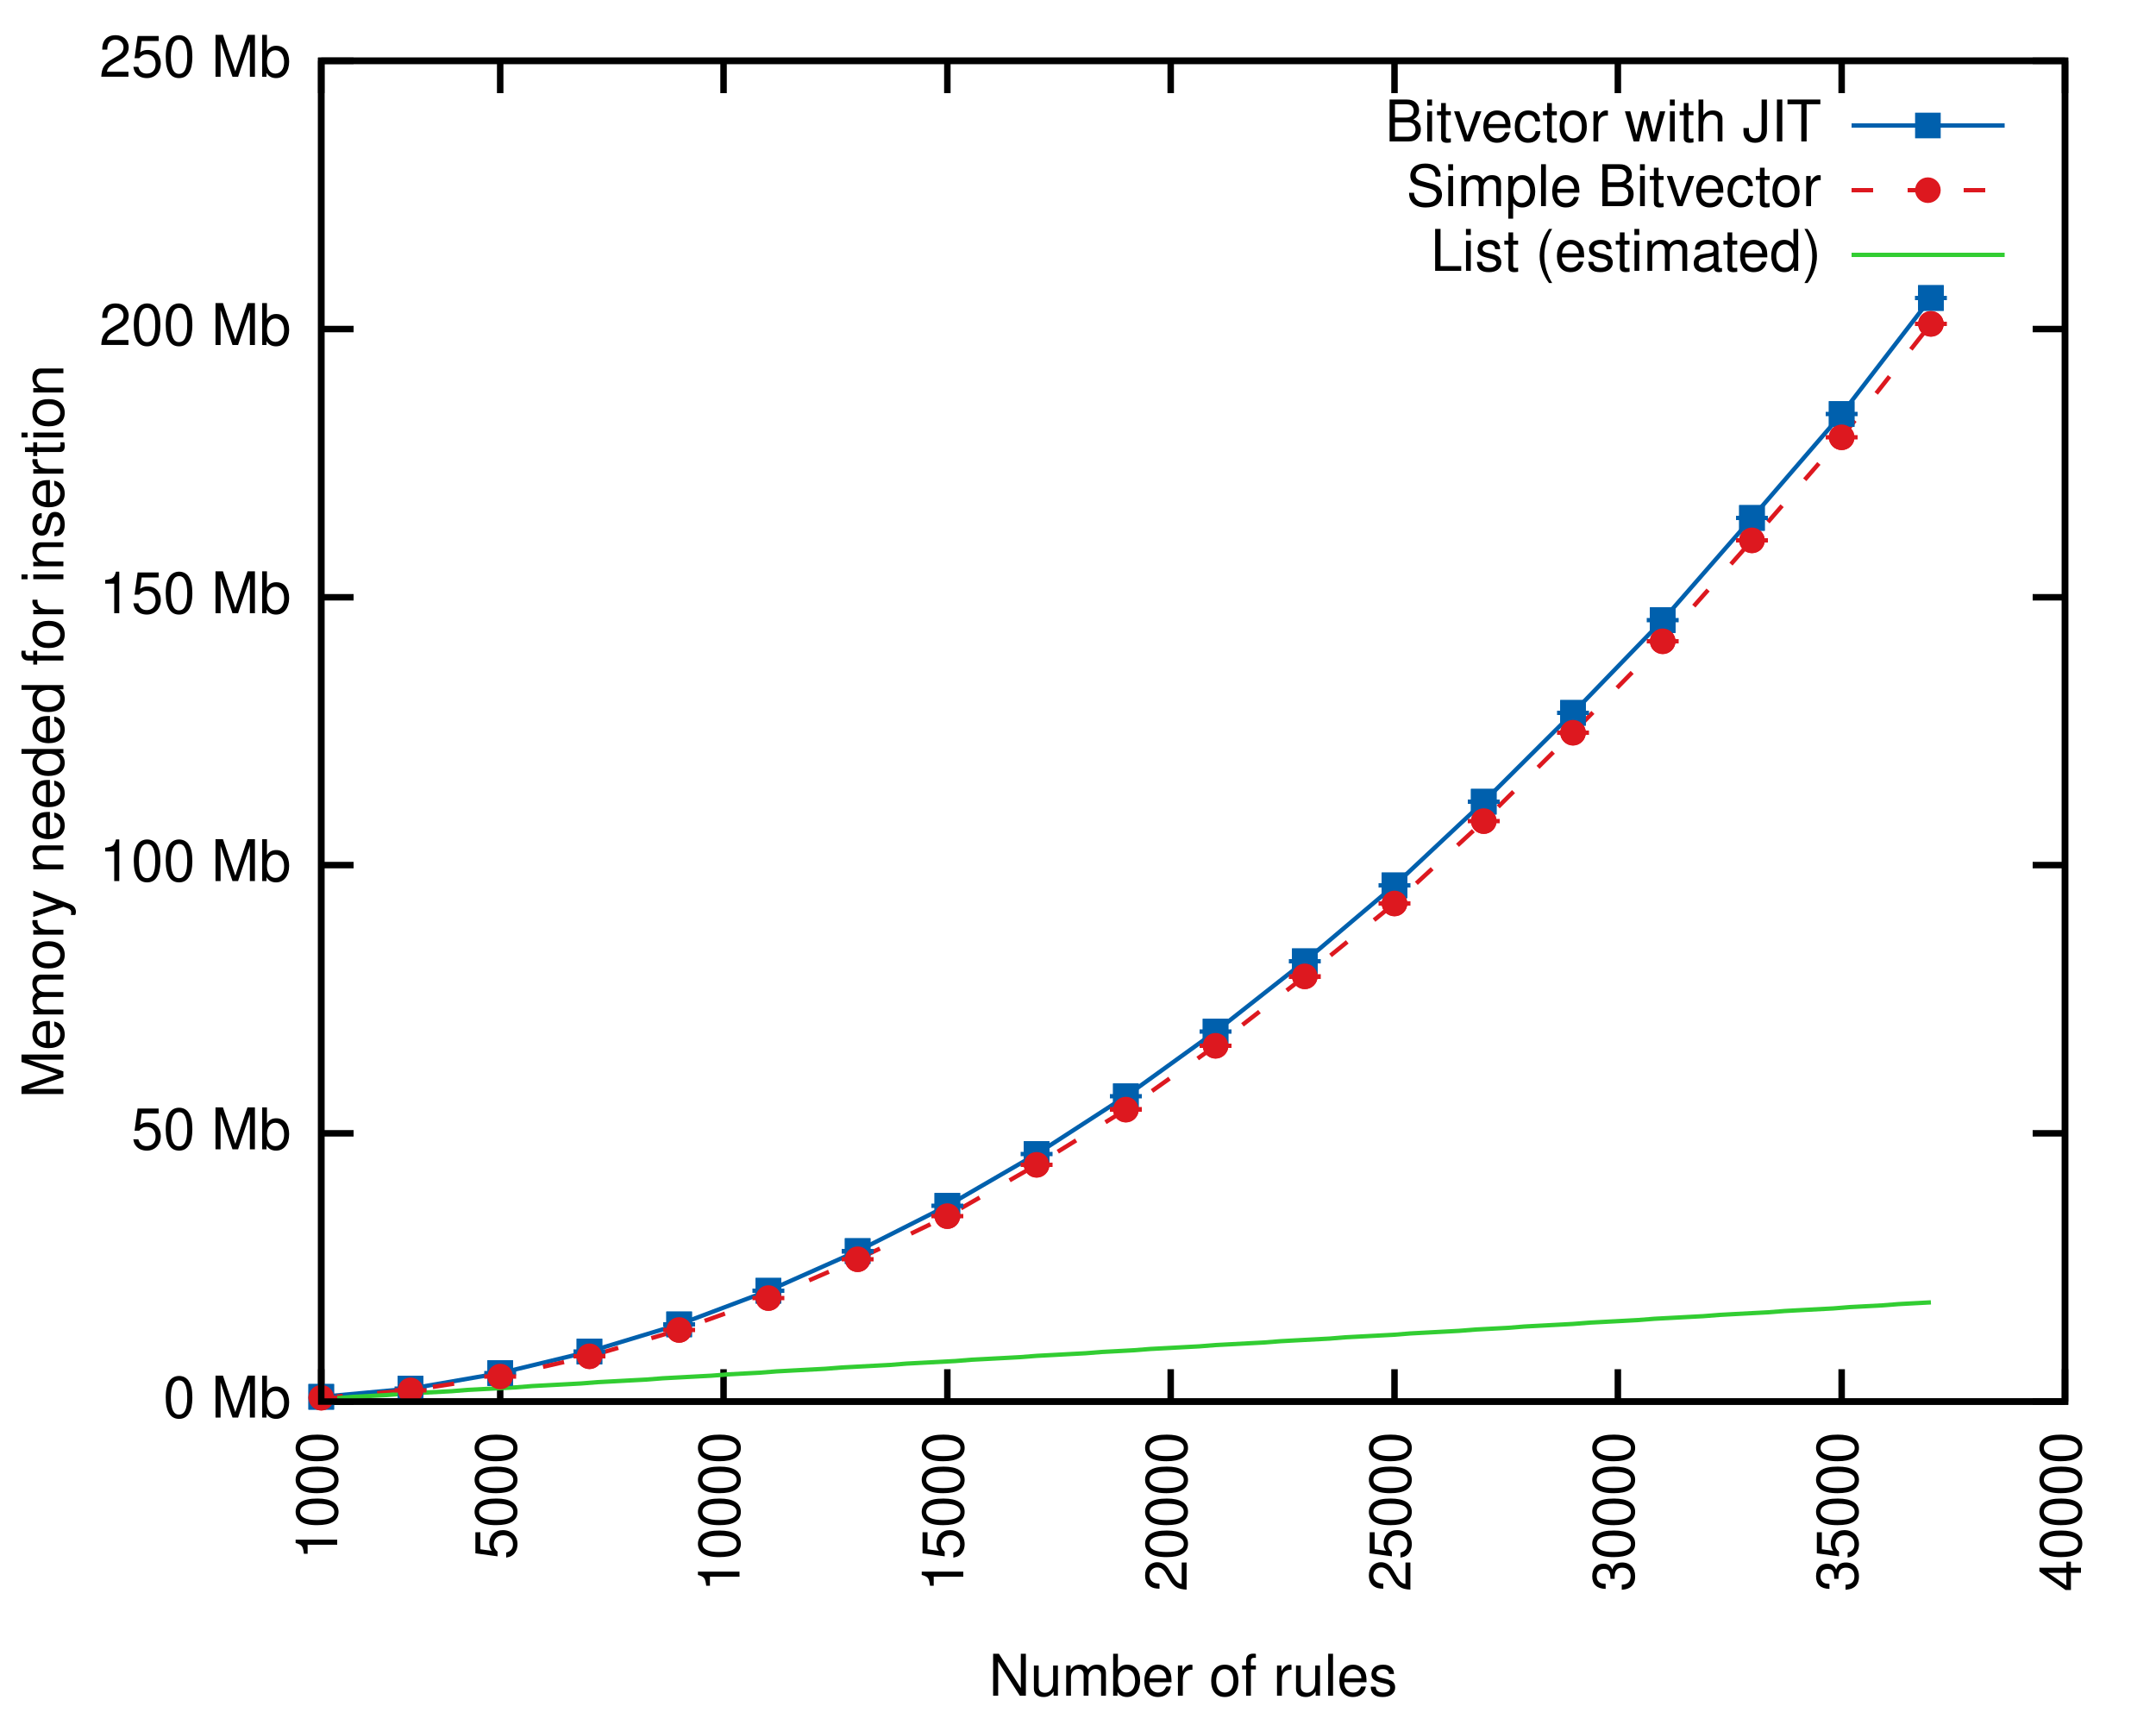
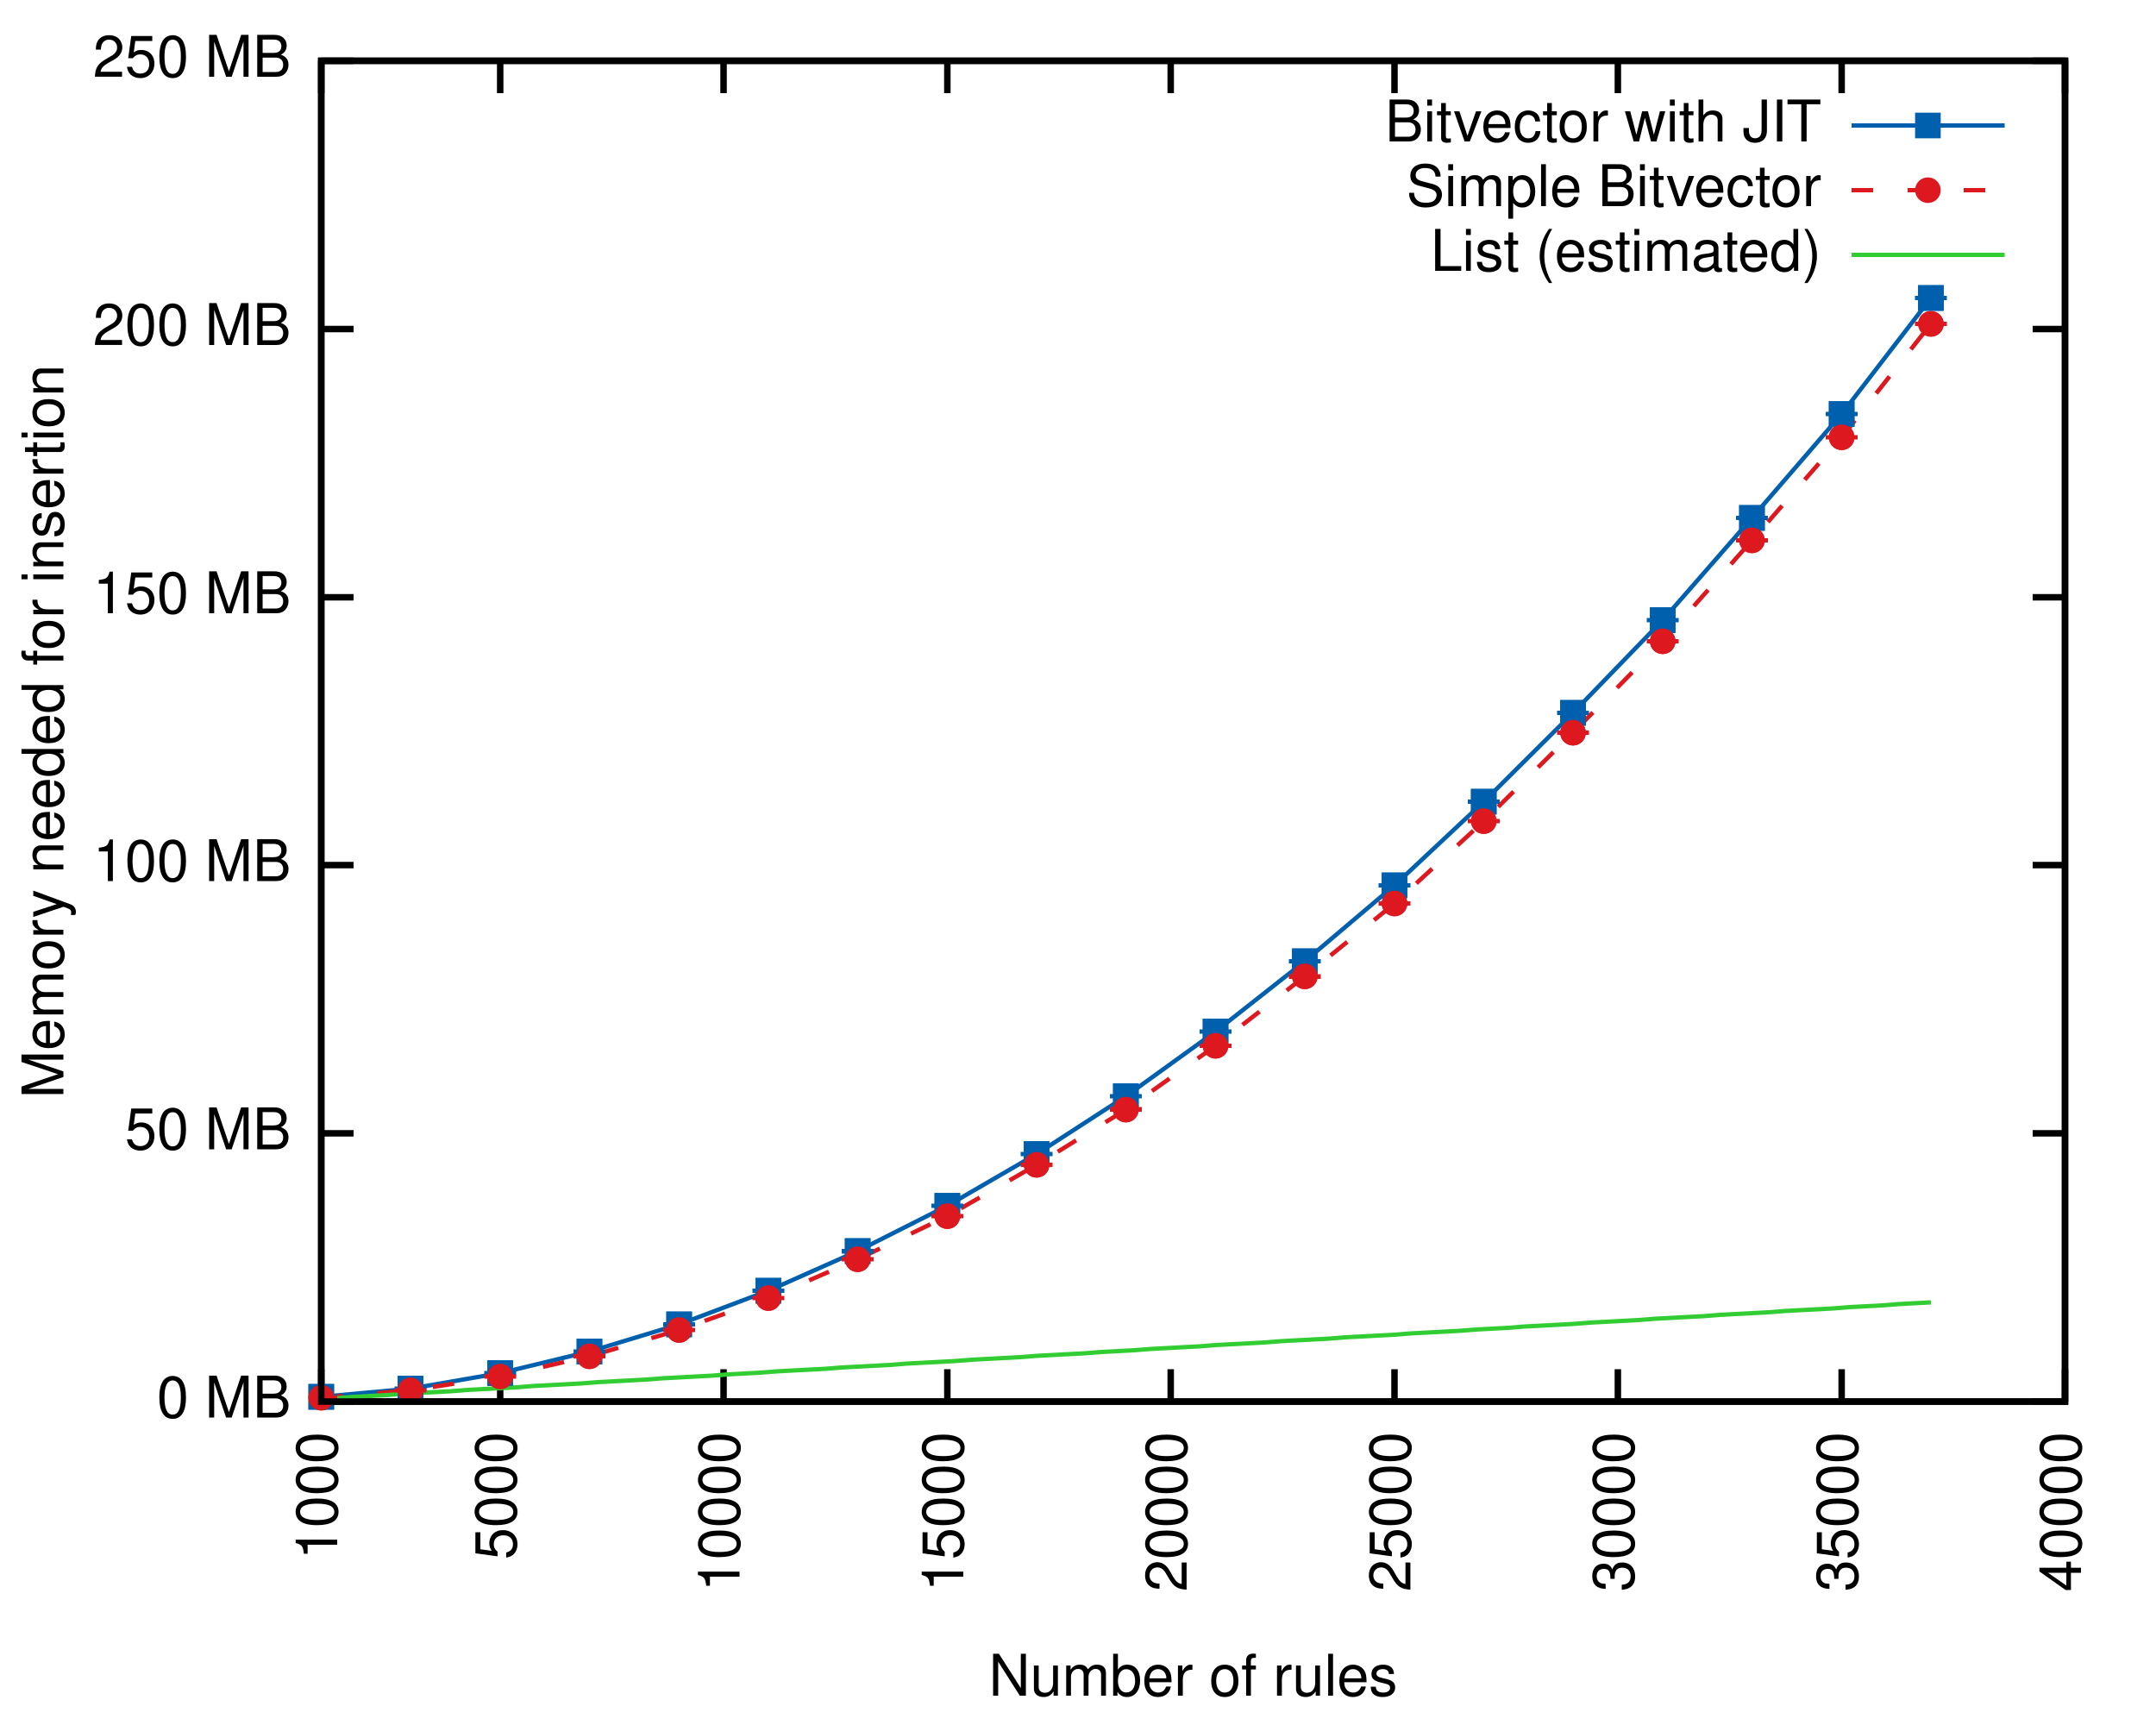
<svg xmlns="http://www.w3.org/2000/svg" xmlns:xlink="http://www.w3.org/1999/xlink" width="500" height="400" viewBox="0 0 500 400">
  <g id="gnuplot_canvas">
    <rect x="0" y="0" width="500" height="400" fill="none" />
    <defs>
      <circle id="gpDot" r="0.5" stroke-width="0.5" />
      <path id="gpPt0" stroke-width="0.267" stroke="currentColor" d="M-1,0 h2 M0,-1 v2" />
      <path id="gpPt1" stroke-width="0.267" stroke="currentColor" d="M-1,-1 L1,1 M1,-1 L-1,1" />
      <path id="gpPt2" stroke-width="0.267" stroke="currentColor" d="M-1,0 L1,0 M0,-1 L0,1 M-1,-1 L1,1 M-1,1 L1,-1" />
      <rect id="gpPt3" stroke-width="0.267" stroke="currentColor" x="-1" y="-1" width="2" height="2" />
      <rect id="gpPt4" stroke-width="0.267" stroke="currentColor" fill="currentColor" x="-1" y="-1" width="2" height="2" />
      <circle id="gpPt5" stroke-width="0.267" stroke="currentColor" cx="0" cy="0" r="1" />
      <use xlink:href="#gpPt5" id="gpPt6" fill="currentColor" stroke="none" />
      <path id="gpPt7" stroke-width="0.267" stroke="currentColor" d="M0,-1.33 L-1.33,0.67 L1.33,0.67 z" />
      <use xlink:href="#gpPt7" id="gpPt8" fill="currentColor" stroke="none" />
      <use xlink:href="#gpPt7" id="gpPt9" stroke="currentColor" transform="rotate(180)" />
      <use xlink:href="#gpPt9" id="gpPt10" fill="currentColor" stroke="none" />
      <use xlink:href="#gpPt3" id="gpPt11" stroke="currentColor" transform="rotate(45)" />
      <use xlink:href="#gpPt11" id="gpPt12" fill="currentColor" stroke="none" />
    </defs>
    <g style="fill:none; color:white; stroke:currentColor; stroke-width:1.00; stroke-linecap:butt; stroke-linejoin:miter">
</g>
    <g style="fill:none; color:white; stroke:currentColor; stroke-width:1.50; stroke-linecap:butt; stroke-linejoin:miter">
</g>
    <g style="fill:none; color:black; stroke:currentColor; stroke-width:1.50; stroke-linecap:butt; stroke-linejoin:miter">
      <path stroke="black" d="M74.5,325.0 L82.0,325.0 M478.9,325.0 L471.4,325.0  " />
      <g transform="translate(67.5,328.7)" style="stroke:none; fill:black; font-family:Verdana, Helvetica, Arial, sans-serif; font-size:10.00pt; text-anchor:end">
-         <text>0 Mb</text>
+         <text>0 MB</text>
      </g>
      <path stroke="black" d="M74.5,262.8 L82.0,262.8 M478.9,262.8 L471.4,262.8  " />
      <g transform="translate(67.5,266.5)" style="stroke:none; fill:black; font-family:Verdana, Helvetica, Arial, sans-serif; font-size:10.00pt; text-anchor:end">
-         <text>50 Mb</text>
+         <text>50 MB</text>
      </g>
      <path stroke="black" d="M74.5,200.6 L82.0,200.6 M478.9,200.6 L471.4,200.6  " />
      <g transform="translate(67.5,204.3)" style="stroke:none; fill:black; font-family:Verdana, Helvetica, Arial, sans-serif; font-size:10.00pt; text-anchor:end">
-         <text>100 Mb</text>
+         <text>100 MB</text>
      </g>
      <path stroke="black" d="M74.5,138.5 L82.0,138.5 M478.9,138.5 L471.4,138.5  " />
      <g transform="translate(67.5,142.2)" style="stroke:none; fill:black; font-family:Verdana, Helvetica, Arial, sans-serif; font-size:10.00pt; text-anchor:end">
-         <text>150 Mb</text>
+         <text>150 MB</text>
      </g>
      <path stroke="black" d="M74.5,76.3 L82.0,76.3 M478.9,76.3 L471.4,76.3  " />
      <g transform="translate(67.5,80.0)" style="stroke:none; fill:black; font-family:Verdana, Helvetica, Arial, sans-serif; font-size:10.00pt; text-anchor:end">
-         <text>200 Mb</text>
+         <text>200 MB</text>
      </g>
      <path stroke="black" d="M74.5,14.1 L82.0,14.1 M478.9,14.1 L471.4,14.1  " />
      <g transform="translate(67.5,17.8)" style="stroke:none; fill:black; font-family:Verdana, Helvetica, Arial, sans-serif; font-size:10.00pt; text-anchor:end">
-         <text>250 Mb</text>
+         <text>250 MB</text>
      </g>
      <path stroke="black" d="M74.5,325.0 L74.5,317.5 M74.5,14.1 L74.5,21.6  " />
      <g transform="translate(78.2,332.0) rotate(270)" style="stroke:none; fill:black; font-family:Verdana, Helvetica, Arial, sans-serif; font-size:10.00pt; text-anchor:end">
        <text>1000</text>
      </g>
      <path stroke="black" d="M116.0,325.0 L116.0,317.5 M116.0,14.1 L116.0,21.6  " />
      <g transform="translate(119.7,332.0) rotate(270)" style="stroke:none; fill:black; font-family:Verdana, Helvetica, Arial, sans-serif; font-size:10.00pt; text-anchor:end">
        <text> 5000</text>
      </g>
      <path stroke="black" d="M167.8,325.0 L167.8,317.5 M167.8,14.1 L167.8,21.6  " />
      <g transform="translate(171.5,332.0) rotate(270)" style="stroke:none; fill:black; font-family:Verdana, Helvetica, Arial, sans-serif; font-size:10.00pt; text-anchor:end">
        <text> 10000</text>
      </g>
      <path stroke="black" d="M219.7,325.0 L219.7,317.5 M219.7,14.1 L219.7,21.6  " />
      <g transform="translate(223.4,332.0) rotate(270)" style="stroke:none; fill:black; font-family:Verdana, Helvetica, Arial, sans-serif; font-size:10.00pt; text-anchor:end">
        <text> 15000</text>
      </g>
      <path stroke="black" d="M271.5,325.0 L271.5,317.5 M271.5,14.1 L271.5,21.6  " />
      <g transform="translate(275.2,332.0) rotate(270)" style="stroke:none; fill:black; font-family:Verdana, Helvetica, Arial, sans-serif; font-size:10.00pt; text-anchor:end">
        <text> 20000</text>
      </g>
      <path stroke="black" d="M323.4,325.0 L323.4,317.5 M323.4,14.1 L323.4,21.6  " />
      <g transform="translate(327.1,332.0) rotate(270)" style="stroke:none; fill:black; font-family:Verdana, Helvetica, Arial, sans-serif; font-size:10.00pt; text-anchor:end">
        <text> 25000</text>
      </g>
      <path stroke="black" d="M375.2,325.0 L375.2,317.5 M375.2,14.1 L375.2,21.6  " />
      <g transform="translate(378.9,332.0) rotate(270)" style="stroke:none; fill:black; font-family:Verdana, Helvetica, Arial, sans-serif; font-size:10.00pt; text-anchor:end">
        <text> 30000</text>
      </g>
      <path stroke="black" d="M427.1,325.0 L427.1,317.5 M427.1,14.1 L427.1,21.6  " />
      <g transform="translate(430.8,332.0) rotate(270)" style="stroke:none; fill:black; font-family:Verdana, Helvetica, Arial, sans-serif; font-size:10.00pt; text-anchor:end">
        <text> 35000</text>
      </g>
      <path stroke="black" d="M478.9,325.0 L478.9,317.5 M478.9,14.1 L478.9,21.6  " />
      <g transform="translate(482.6,332.0) rotate(270)" style="stroke:none; fill:black; font-family:Verdana, Helvetica, Arial, sans-serif; font-size:10.00pt; text-anchor:end">
        <text> 40000</text>
      </g>
      <path stroke="black" d="M74.5,14.1 L74.5,325.0 L478.9,325.0 L478.9,14.1 L74.5,14.1 Z  " />
      <g transform="translate(14.7,169.6) rotate(270)" style="stroke:none; fill:black; font-family:Verdana, Helvetica, Arial, sans-serif; font-size:10.00pt; text-anchor:middle">
        <text>Memory needed for insertion</text>
      </g>
      <g transform="translate(276.7,393.2)" style="stroke:none; fill:black; font-family:Verdana, Helvetica, Arial, sans-serif; font-size:10.00pt; text-anchor:middle">
        <text>Number of rules</text>
      </g>
    </g>
    <g id="gnuplot_plot_1">
      <g style="fill:none; color:white; stroke:black; stroke-width:1.00; stroke-linecap:butt; stroke-linejoin:miter">
</g>
      <g style="fill:none; color:red; stroke:currentColor; stroke-width:1.00; stroke-linecap:butt; stroke-linejoin:miter">
        <g transform="translate(422.4,32.8)" style="stroke:none; fill:black; font-family:Verdana, Helvetica, Arial, sans-serif; font-size:10.00pt; text-anchor:end">
          <text>Bitvector with JIT</text>
        </g>
        <path stroke="rgb(  0,  96, 173)" d="M429.4,29.1 L464.9,29.1 M74.5,323.9 L95.2,322.0 L116.0,318.4 L136.7,313.4 L157.5,307.1 L178.2,299.3    L198.9,290.1 L219.7,279.6 L240.4,267.6 L261.1,254.2 L281.9,239.2 L302.6,222.9 L323.4,205.3 L344.1,185.9    L364.8,165.3 L385.6,143.8 L406.3,120.1 L427.1,96.0 L447.8,69.1  " />
        <use xlink:href="#gpPt4" transform="translate(74.5,323.9) scale(2.62)" color="rgb(  0,  96, 173)" />
        <use xlink:href="#gpPt4" transform="translate(95.2,322.0) scale(2.62)" color="rgb(  0,  96, 173)" />
        <use xlink:href="#gpPt4" transform="translate(116.0,318.4) scale(2.62)" color="rgb(  0,  96, 173)" />
        <use xlink:href="#gpPt4" transform="translate(136.7,313.4) scale(2.62)" color="rgb(  0,  96, 173)" />
        <use xlink:href="#gpPt4" transform="translate(157.5,307.1) scale(2.62)" color="rgb(  0,  96, 173)" />
        <use xlink:href="#gpPt4" transform="translate(178.2,299.3) scale(2.62)" color="rgb(  0,  96, 173)" />
        <use xlink:href="#gpPt4" transform="translate(198.9,290.1) scale(2.62)" color="rgb(  0,  96, 173)" />
        <use xlink:href="#gpPt4" transform="translate(219.7,279.6) scale(2.62)" color="rgb(  0,  96, 173)" />
        <use xlink:href="#gpPt4" transform="translate(240.4,267.6) scale(2.62)" color="rgb(  0,  96, 173)" />
        <use xlink:href="#gpPt4" transform="translate(261.1,254.2) scale(2.62)" color="rgb(  0,  96, 173)" />
        <use xlink:href="#gpPt4" transform="translate(281.9,239.2) scale(2.62)" color="rgb(  0,  96, 173)" />
        <use xlink:href="#gpPt4" transform="translate(302.6,222.9) scale(2.62)" color="rgb(  0,  96, 173)" />
        <use xlink:href="#gpPt4" transform="translate(323.4,205.3) scale(2.62)" color="rgb(  0,  96, 173)" />
        <use xlink:href="#gpPt4" transform="translate(344.1,185.9) scale(2.62)" color="rgb(  0,  96, 173)" />
        <use xlink:href="#gpPt4" transform="translate(364.8,165.3) scale(2.62)" color="rgb(  0,  96, 173)" />
        <use xlink:href="#gpPt4" transform="translate(385.6,143.8) scale(2.62)" color="rgb(  0,  96, 173)" />
        <use xlink:href="#gpPt4" transform="translate(406.3,120.1) scale(2.62)" color="rgb(  0,  96, 173)" />
        <use xlink:href="#gpPt4" transform="translate(427.1,96.0) scale(2.62)" color="rgb(  0,  96, 173)" />
        <use xlink:href="#gpPt4" transform="translate(447.8,69.1) scale(2.62)" color="rgb(  0,  96, 173)" />
        <use xlink:href="#gpPt4" transform="translate(447.1,29.1) scale(2.62)" color="rgb(  0,  96, 173)" />
      </g>
    </g>
    <g id="gnuplot_plot_2">
      <g style="fill:none; color:green; stroke:currentColor; stroke-width:1.00; stroke-linecap:butt; stroke-linejoin:miter">
        <g transform="translate(422.4,47.8)" style="stroke:none; fill:black; font-family:Verdana, Helvetica, Arial, sans-serif; font-size:10.00pt; text-anchor:end">
          <text>Simple Bitvector</text>
        </g>
        <path stroke="rgb(221,  24,  31)" stroke-dasharray=" 5,8" d="M429.4,44.1 L464.9,44.1 M74.5,324.1 L95.2,322.4 L116.0,319.2 L136.7,314.5 L157.5,308.4 L178.2,301.0    L198.9,292.0 L219.7,282.0 L240.4,270.1 L261.1,257.3 L281.9,242.5 L302.6,226.4 L323.4,209.5 L344.1,190.4    L364.8,169.9 L385.6,148.7 L406.3,125.3 L427.1,101.4 L447.8,75.1  " />
        <use xlink:href="#gpPt6" transform="translate(74.5,324.1) scale(2.62)" color="rgb(221,  24,  31)" />
        <use xlink:href="#gpPt6" transform="translate(95.2,322.4) scale(2.62)" color="rgb(221,  24,  31)" />
        <use xlink:href="#gpPt6" transform="translate(116.0,319.2) scale(2.62)" color="rgb(221,  24,  31)" />
        <use xlink:href="#gpPt6" transform="translate(136.7,314.5) scale(2.62)" color="rgb(221,  24,  31)" />
        <use xlink:href="#gpPt6" transform="translate(157.5,308.4) scale(2.62)" color="rgb(221,  24,  31)" />
        <use xlink:href="#gpPt6" transform="translate(178.2,301.0) scale(2.62)" color="rgb(221,  24,  31)" />
        <use xlink:href="#gpPt6" transform="translate(198.9,292.0) scale(2.62)" color="rgb(221,  24,  31)" />
        <use xlink:href="#gpPt6" transform="translate(219.7,282.0) scale(2.62)" color="rgb(221,  24,  31)" />
        <use xlink:href="#gpPt6" transform="translate(240.4,270.1) scale(2.62)" color="rgb(221,  24,  31)" />
        <use xlink:href="#gpPt6" transform="translate(261.1,257.3) scale(2.62)" color="rgb(221,  24,  31)" />
        <use xlink:href="#gpPt6" transform="translate(281.9,242.5) scale(2.62)" color="rgb(221,  24,  31)" />
        <use xlink:href="#gpPt6" transform="translate(302.6,226.4) scale(2.62)" color="rgb(221,  24,  31)" />
        <use xlink:href="#gpPt6" transform="translate(323.4,209.5) scale(2.62)" color="rgb(221,  24,  31)" />
        <use xlink:href="#gpPt6" transform="translate(344.1,190.4) scale(2.62)" color="rgb(221,  24,  31)" />
        <use xlink:href="#gpPt6" transform="translate(364.8,169.9) scale(2.62)" color="rgb(221,  24,  31)" />
        <use xlink:href="#gpPt6" transform="translate(385.6,148.7) scale(2.62)" color="rgb(221,  24,  31)" />
        <use xlink:href="#gpPt6" transform="translate(406.3,125.3) scale(2.62)" color="rgb(221,  24,  31)" />
        <use xlink:href="#gpPt6" transform="translate(427.1,101.4) scale(2.62)" color="rgb(221,  24,  31)" />
        <use xlink:href="#gpPt6" transform="translate(447.8,75.1) scale(2.62)" color="rgb(221,  24,  31)" />
        <use xlink:href="#gpPt6" transform="translate(447.1,44.1) scale(2.62)" color="rgb(221,  24,  31)" />
      </g>
    </g>
    <g id="gnuplot_plot_3">
      <g style="fill:none; color:red; stroke:currentColor; stroke-width:1.00; stroke-linecap:butt; stroke-linejoin:miter">
        <g transform="translate(422.4,62.8)" style="stroke:none; fill:black; font-family:Verdana, Helvetica, Arial, sans-serif; font-size:10.00pt; text-anchor:end">
          <text>List (estimated)</text>
        </g>
        <path stroke="rgb( 50, 205,  50)" d="M429.4,59.1 L464.9,59.1 M74.5,324.4 L78.3,324.2 L82.0,323.9 L85.8,323.7 L89.6,323.5 L93.4,323.2    L97.1,323.0 L100.9,322.8 L104.7,322.6 L108.4,322.3 L112.2,322.1 L116.0,321.9 L119.7,321.7 L123.5,321.4    L127.3,321.2 L131.1,321.0 L134.8,320.8 L138.6,320.5 L142.4,320.3 L146.1,320.1 L149.9,319.9 L153.7,319.6    L157.5,319.4 L161.2,319.2 L165.0,319.0 L168.8,318.7 L172.5,318.5 L176.3,318.3 L180.1,318.0 L183.8,317.8    L187.6,317.6 L191.4,317.4 L195.2,317.1 L198.9,316.9 L202.7,316.7 L206.5,316.5 L210.2,316.2 L214.0,316.0    L217.8,315.8 L221.6,315.6 L225.3,315.3 L229.1,315.1 L232.9,314.9 L236.6,314.7 L240.4,314.4 L244.2,314.2    L247.9,314.0 L251.7,313.8 L255.5,313.5 L259.3,313.3 L263.0,313.1 L266.8,312.8 L270.6,312.6 L274.3,312.4    L278.1,312.2 L281.9,311.9 L285.7,311.7 L289.4,311.5 L293.2,311.3 L297.0,311.0 L300.7,310.8 L304.5,310.6    L308.3,310.4 L312.0,310.1 L315.8,309.9 L319.6,309.7 L323.4,309.5 L327.1,309.2 L330.9,309.0 L334.7,308.8    L338.4,308.6 L342.2,308.3 L346.0,308.1 L349.8,307.9 L353.5,307.6 L357.3,307.4 L361.1,307.2 L364.8,307.0    L368.6,306.7 L372.4,306.5 L376.2,306.3 L379.9,306.1 L383.7,305.8 L387.5,305.6 L391.2,305.4 L395.0,305.2    L398.8,304.9 L402.5,304.7 L406.3,304.5 L410.1,304.3 L413.9,304.0 L417.6,303.8 L421.4,303.6 L425.2,303.4    L428.9,303.1 L432.7,302.9 L436.5,302.7 L440.3,302.4 L444.0,302.2 L447.8,302.0  " />
      </g>
    </g>
    <g id="gnuplot_plot_4">
      <g style="fill:none; color:red; stroke:currentColor; stroke-width:1.00; stroke-linecap:butt; stroke-linejoin:miter">
        <path stroke="rgb(  0,  96, 173)" d="M74.5,323.9 L78.2,323.9 M74.5,323.9 L78.2,323.9 M95.2,322.0 M91.5,322.0 L98.9,322.0 M91.5,322.0    L98.9,322.0 M116.0,318.4 M112.3,318.4 L119.7,318.4 M112.3,318.4 L119.7,318.4 M136.7,313.4 M133.0,313.4    L140.4,313.4 M133.0,313.4 L140.4,313.4 M157.5,307.1 M153.8,307.1 L161.2,307.1 M153.8,307.1 L161.2,307.1    M178.2,299.3 M174.5,299.3 L181.9,299.3 M174.5,299.3 L181.9,299.3 M198.9,290.2 L198.9,290.1 M195.2,290.2    L202.6,290.2 M195.2,290.1 L202.6,290.1 M219.7,279.6 M216.0,279.6 L223.4,279.6 M216.0,279.6 L223.4,279.6    M240.4,267.6 M236.7,267.6 L244.1,267.6 M236.7,267.6 L244.1,267.6 M261.1,254.2 M257.4,254.2 L264.8,254.2    M257.4,254.2 L264.8,254.2 M281.9,239.2 M278.2,239.2 L285.6,239.2 M278.2,239.2 L285.6,239.2 M302.6,222.9    M298.9,222.9 L306.3,222.9 M298.9,222.9 L306.3,222.9 M323.4,205.3 M319.7,205.3 L327.1,205.3 M319.7,205.3    L327.1,205.3 M344.1,185.9 M340.4,185.9 L347.8,185.9 M340.4,185.9 L347.8,185.9 M364.8,165.3 M361.1,165.3    L368.5,165.3 M361.1,165.3 L368.5,165.3 M385.6,143.8 M381.9,143.8 L389.3,143.8 M381.9,143.8 L389.3,143.8    M406.3,120.1 M402.6,120.1 L410.0,120.1 M402.6,120.1 L410.0,120.1 M427.1,96.0 M423.4,96.0 L430.8,96.0    M423.4,96.0 L430.8,96.0 M447.8,69.1 M444.1,69.1 L451.5,69.1 M444.1,69.1 L451.5,69.1  " />
        <use xlink:href="#gpPt4" transform="translate(74.5,323.9) scale(2.62)" color="rgb(  0,  96, 173)" />
        <use xlink:href="#gpPt4" transform="translate(95.2,322.0) scale(2.62)" color="rgb(  0,  96, 173)" />
        <use xlink:href="#gpPt4" transform="translate(116.0,318.4) scale(2.62)" color="rgb(  0,  96, 173)" />
        <use xlink:href="#gpPt4" transform="translate(136.7,313.4) scale(2.62)" color="rgb(  0,  96, 173)" />
        <use xlink:href="#gpPt4" transform="translate(157.5,307.1) scale(2.62)" color="rgb(  0,  96, 173)" />
        <use xlink:href="#gpPt4" transform="translate(178.2,299.3) scale(2.62)" color="rgb(  0,  96, 173)" />
        <use xlink:href="#gpPt4" transform="translate(198.9,290.1) scale(2.62)" color="rgb(  0,  96, 173)" />
        <use xlink:href="#gpPt4" transform="translate(219.7,279.6) scale(2.62)" color="rgb(  0,  96, 173)" />
        <use xlink:href="#gpPt4" transform="translate(240.4,267.6) scale(2.62)" color="rgb(  0,  96, 173)" />
        <use xlink:href="#gpPt4" transform="translate(261.1,254.2) scale(2.62)" color="rgb(  0,  96, 173)" />
        <use xlink:href="#gpPt4" transform="translate(281.9,239.2) scale(2.62)" color="rgb(  0,  96, 173)" />
        <use xlink:href="#gpPt4" transform="translate(302.6,222.9) scale(2.62)" color="rgb(  0,  96, 173)" />
        <use xlink:href="#gpPt4" transform="translate(323.4,205.3) scale(2.62)" color="rgb(  0,  96, 173)" />
        <use xlink:href="#gpPt4" transform="translate(344.1,185.9) scale(2.62)" color="rgb(  0,  96, 173)" />
        <use xlink:href="#gpPt4" transform="translate(364.8,165.3) scale(2.62)" color="rgb(  0,  96, 173)" />
        <use xlink:href="#gpPt4" transform="translate(385.6,143.8) scale(2.62)" color="rgb(  0,  96, 173)" />
        <use xlink:href="#gpPt4" transform="translate(406.3,120.1) scale(2.62)" color="rgb(  0,  96, 173)" />
        <use xlink:href="#gpPt4" transform="translate(427.1,96.0) scale(2.62)" color="rgb(  0,  96, 173)" />
        <use xlink:href="#gpPt4" transform="translate(447.8,69.1) scale(2.62)" color="rgb(  0,  96, 173)" />
      </g>
    </g>
    <g id="gnuplot_plot_5">
      <g style="fill:none; color:red; stroke:currentColor; stroke-width:1.00; stroke-linecap:butt; stroke-linejoin:miter">
        <path stroke="rgb(221,  24,  31)" d="M74.5,324.1 L78.2,324.1 M74.5,324.1 L78.2,324.1 M95.2,322.4 M91.5,322.4 L98.9,322.4 M91.5,322.4    L98.9,322.4 M116.0,319.2 M112.3,319.2 L119.7,319.2 M112.3,319.2 L119.7,319.2 M136.7,314.5 M133.0,314.5    L140.4,314.5 M133.0,314.5 L140.4,314.5 M157.5,308.4 M153.8,308.4 L161.2,308.4 M153.8,308.4 L161.2,308.4    M178.2,301.0 M174.5,301.0 L181.9,301.0 M174.5,301.0 L181.9,301.0 M198.9,292.0 M195.2,292.0 L202.6,292.0    M195.2,292.0 L202.6,292.0 M219.7,282.0 M216.0,282.0 L223.4,282.0 M216.0,282.0 L223.4,282.0 M240.4,270.1    M236.7,270.1 L244.1,270.1 M236.7,270.1 L244.1,270.1 M261.1,257.3 L261.1,257.2 M257.4,257.3 L264.8,257.3    M257.4,257.2 L264.8,257.2 M281.9,242.5 M278.2,242.5 L285.6,242.5 M278.2,242.5 L285.6,242.5 M302.6,226.5    L302.6,226.4 M298.9,226.5 L306.3,226.5 M298.9,226.4 L306.3,226.4 M323.4,209.5 M319.7,209.5 L327.1,209.5    M319.7,209.5 L327.1,209.5 M344.1,190.4 M340.4,190.4 L347.8,190.4 M340.4,190.4 L347.8,190.4 M364.8,169.9    M361.1,169.9 L368.5,169.9 M361.1,169.9 L368.5,169.9 M385.6,148.7 M381.9,148.7 L389.3,148.7 M381.9,148.7    L389.3,148.7 M406.3,125.3 M402.6,125.3 L410.0,125.3 M402.6,125.3 L410.0,125.3 M427.1,101.4 M423.4,101.4    L430.8,101.4 M423.4,101.4 L430.8,101.4 M447.8,75.1 M444.1,75.1 L451.5,75.1 M444.1,75.1 L451.5,75.1     " />
        <use xlink:href="#gpPt6" transform="translate(74.5,324.1) scale(2.62)" color="rgb(221,  24,  31)" />
        <use xlink:href="#gpPt6" transform="translate(95.2,322.4) scale(2.62)" color="rgb(221,  24,  31)" />
        <use xlink:href="#gpPt6" transform="translate(116.0,319.2) scale(2.62)" color="rgb(221,  24,  31)" />
        <use xlink:href="#gpPt6" transform="translate(136.7,314.5) scale(2.62)" color="rgb(221,  24,  31)" />
        <use xlink:href="#gpPt6" transform="translate(157.5,308.4) scale(2.62)" color="rgb(221,  24,  31)" />
        <use xlink:href="#gpPt6" transform="translate(178.2,301.0) scale(2.62)" color="rgb(221,  24,  31)" />
        <use xlink:href="#gpPt6" transform="translate(198.9,292.0) scale(2.62)" color="rgb(221,  24,  31)" />
        <use xlink:href="#gpPt6" transform="translate(219.7,282.0) scale(2.62)" color="rgb(221,  24,  31)" />
        <use xlink:href="#gpPt6" transform="translate(240.4,270.1) scale(2.62)" color="rgb(221,  24,  31)" />
        <use xlink:href="#gpPt6" transform="translate(261.1,257.3) scale(2.62)" color="rgb(221,  24,  31)" />
        <use xlink:href="#gpPt6" transform="translate(281.9,242.5) scale(2.62)" color="rgb(221,  24,  31)" />
        <use xlink:href="#gpPt6" transform="translate(302.6,226.4) scale(2.62)" color="rgb(221,  24,  31)" />
        <use xlink:href="#gpPt6" transform="translate(323.4,209.5) scale(2.62)" color="rgb(221,  24,  31)" />
        <use xlink:href="#gpPt6" transform="translate(344.1,190.4) scale(2.62)" color="rgb(221,  24,  31)" />
        <use xlink:href="#gpPt6" transform="translate(364.8,169.9) scale(2.62)" color="rgb(221,  24,  31)" />
        <use xlink:href="#gpPt6" transform="translate(385.6,148.7) scale(2.62)" color="rgb(221,  24,  31)" />
        <use xlink:href="#gpPt6" transform="translate(406.3,125.3) scale(2.62)" color="rgb(221,  24,  31)" />
        <use xlink:href="#gpPt6" transform="translate(427.1,101.4) scale(2.62)" color="rgb(221,  24,  31)" />
        <use xlink:href="#gpPt6" transform="translate(447.8,75.1) scale(2.62)" color="rgb(221,  24,  31)" />
      </g>
    </g>
    <g style="fill:none; color:white; stroke:rgb(221,  24,  31); stroke-width:1.50; stroke-linecap:butt; stroke-linejoin:miter">
</g>
    <g style="fill:none; color:black; stroke:currentColor; stroke-width:1.50; stroke-linecap:butt; stroke-linejoin:miter">
      <path stroke="black" d="M74.5,14.1 L74.5,325.0 L478.9,325.0 L478.9,14.1 L74.5,14.1 Z  " />
    </g>
  </g>
</svg>
